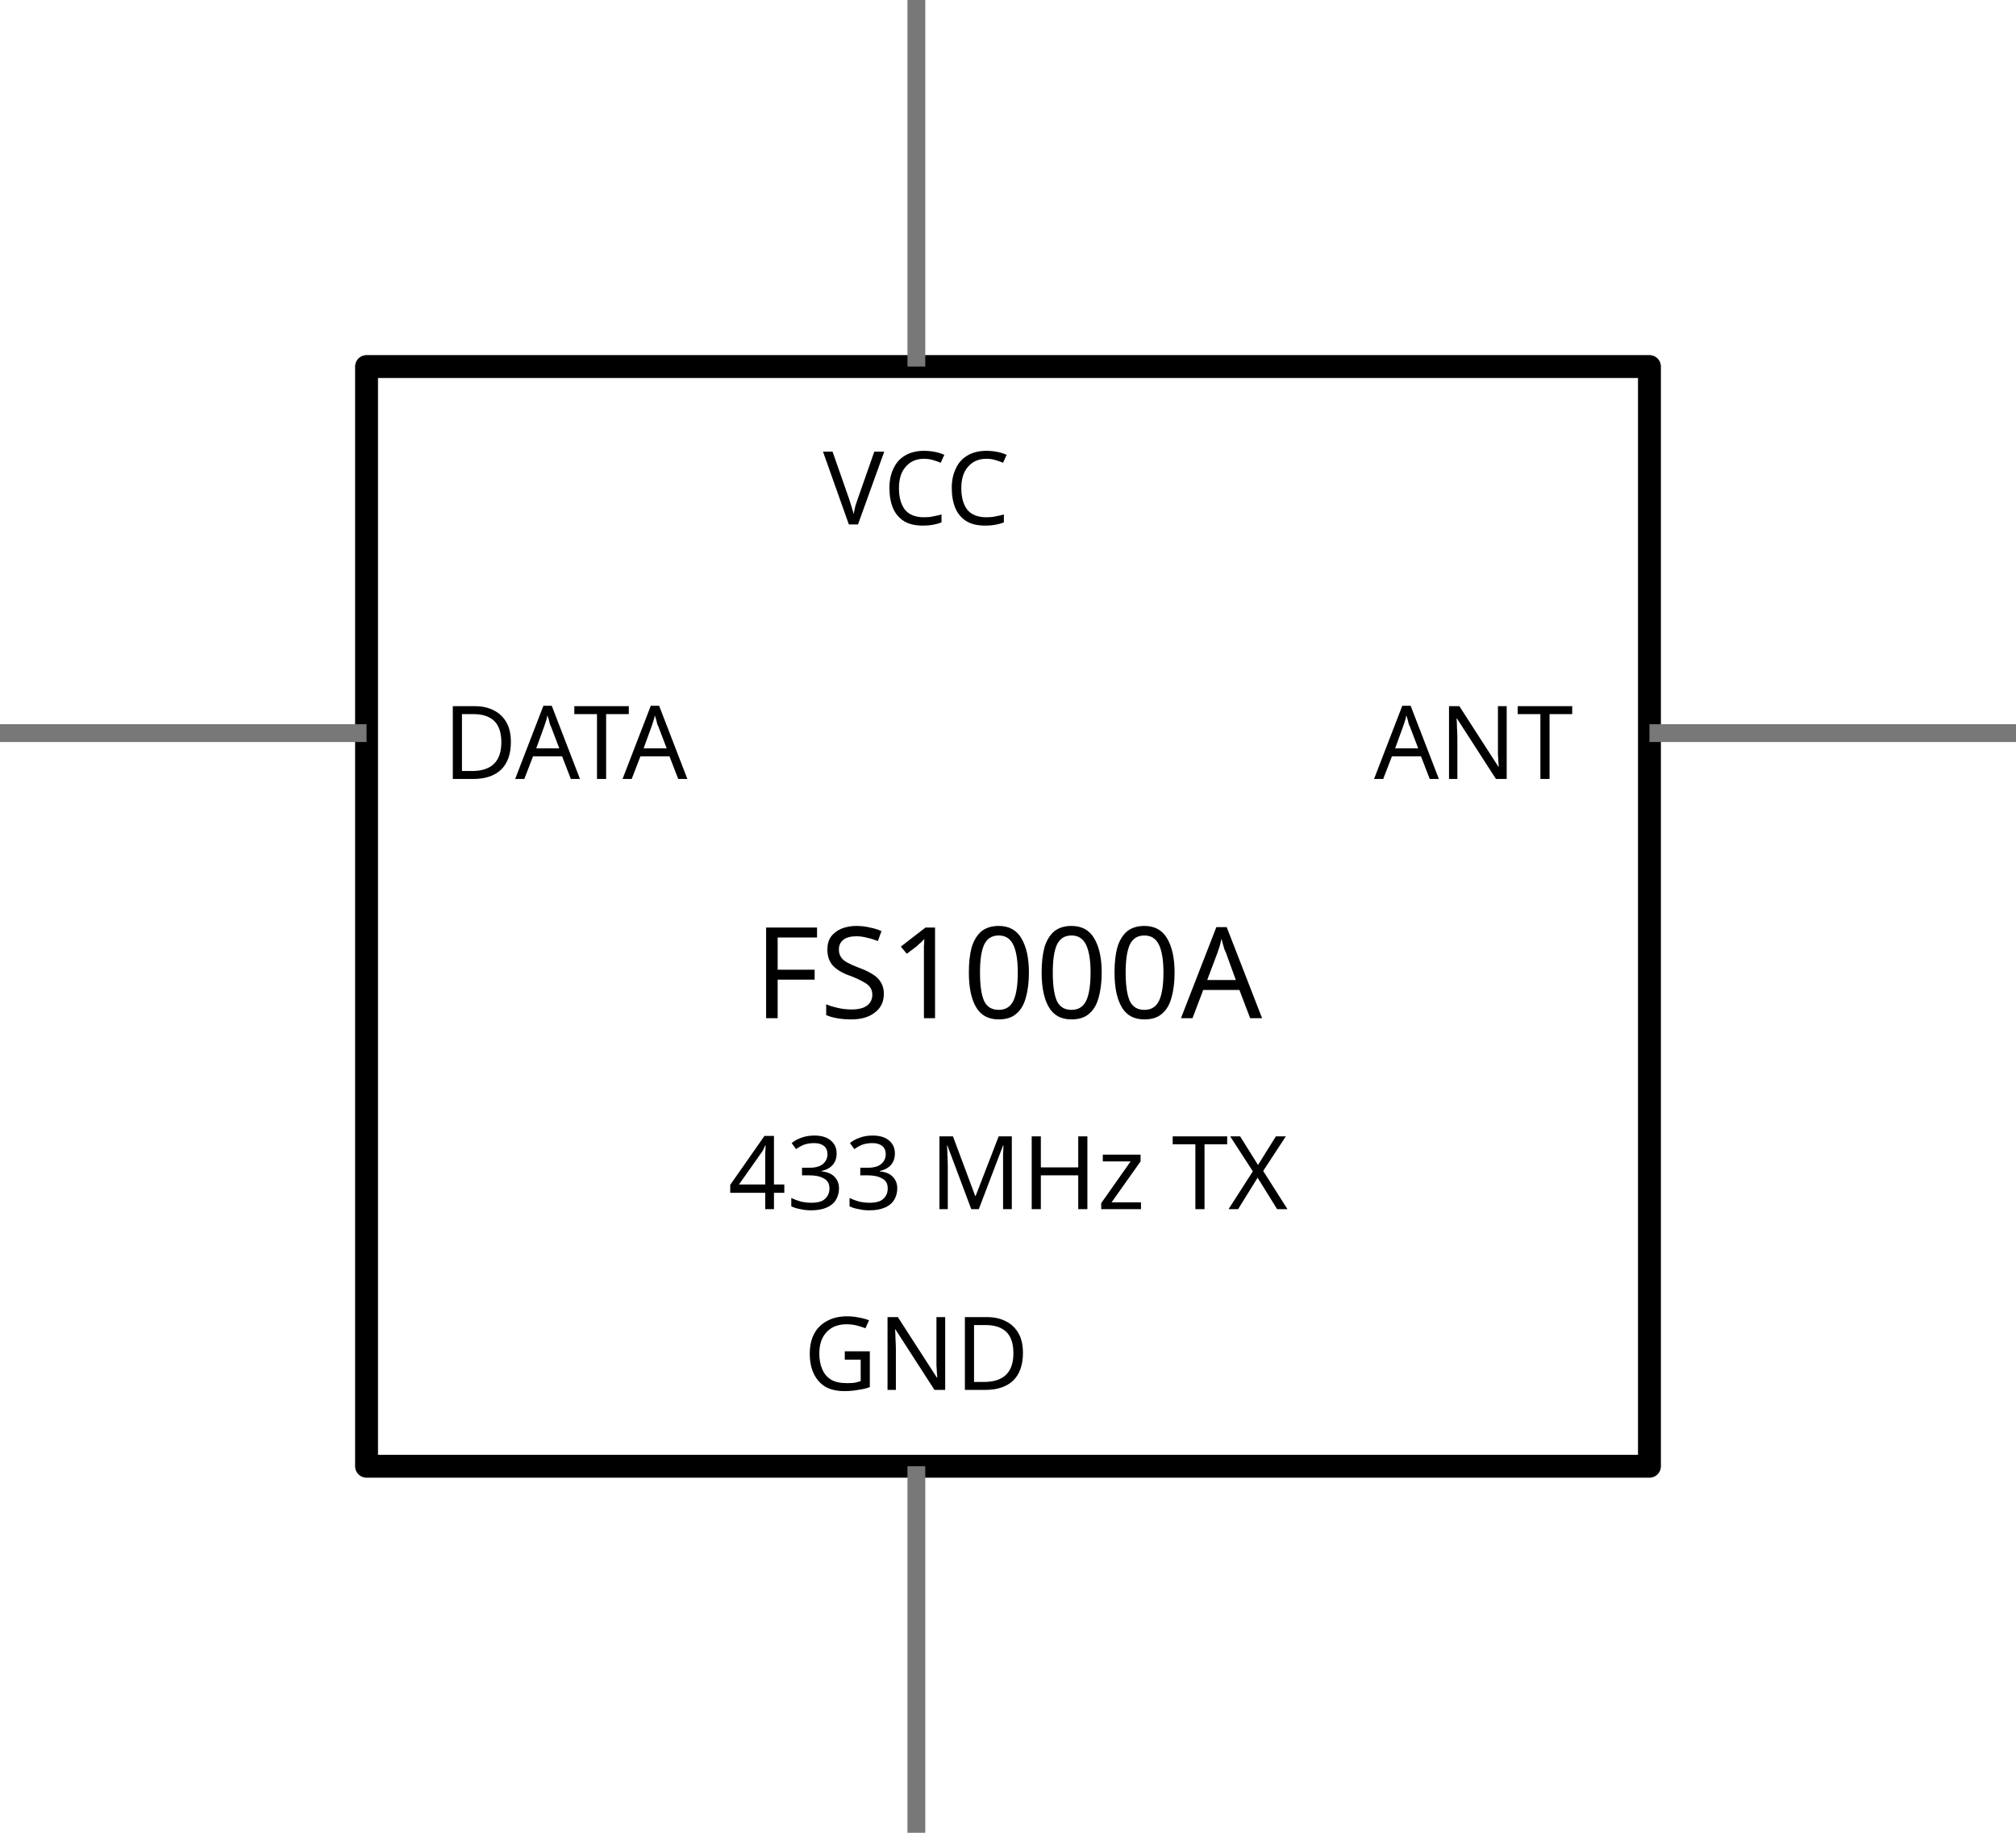
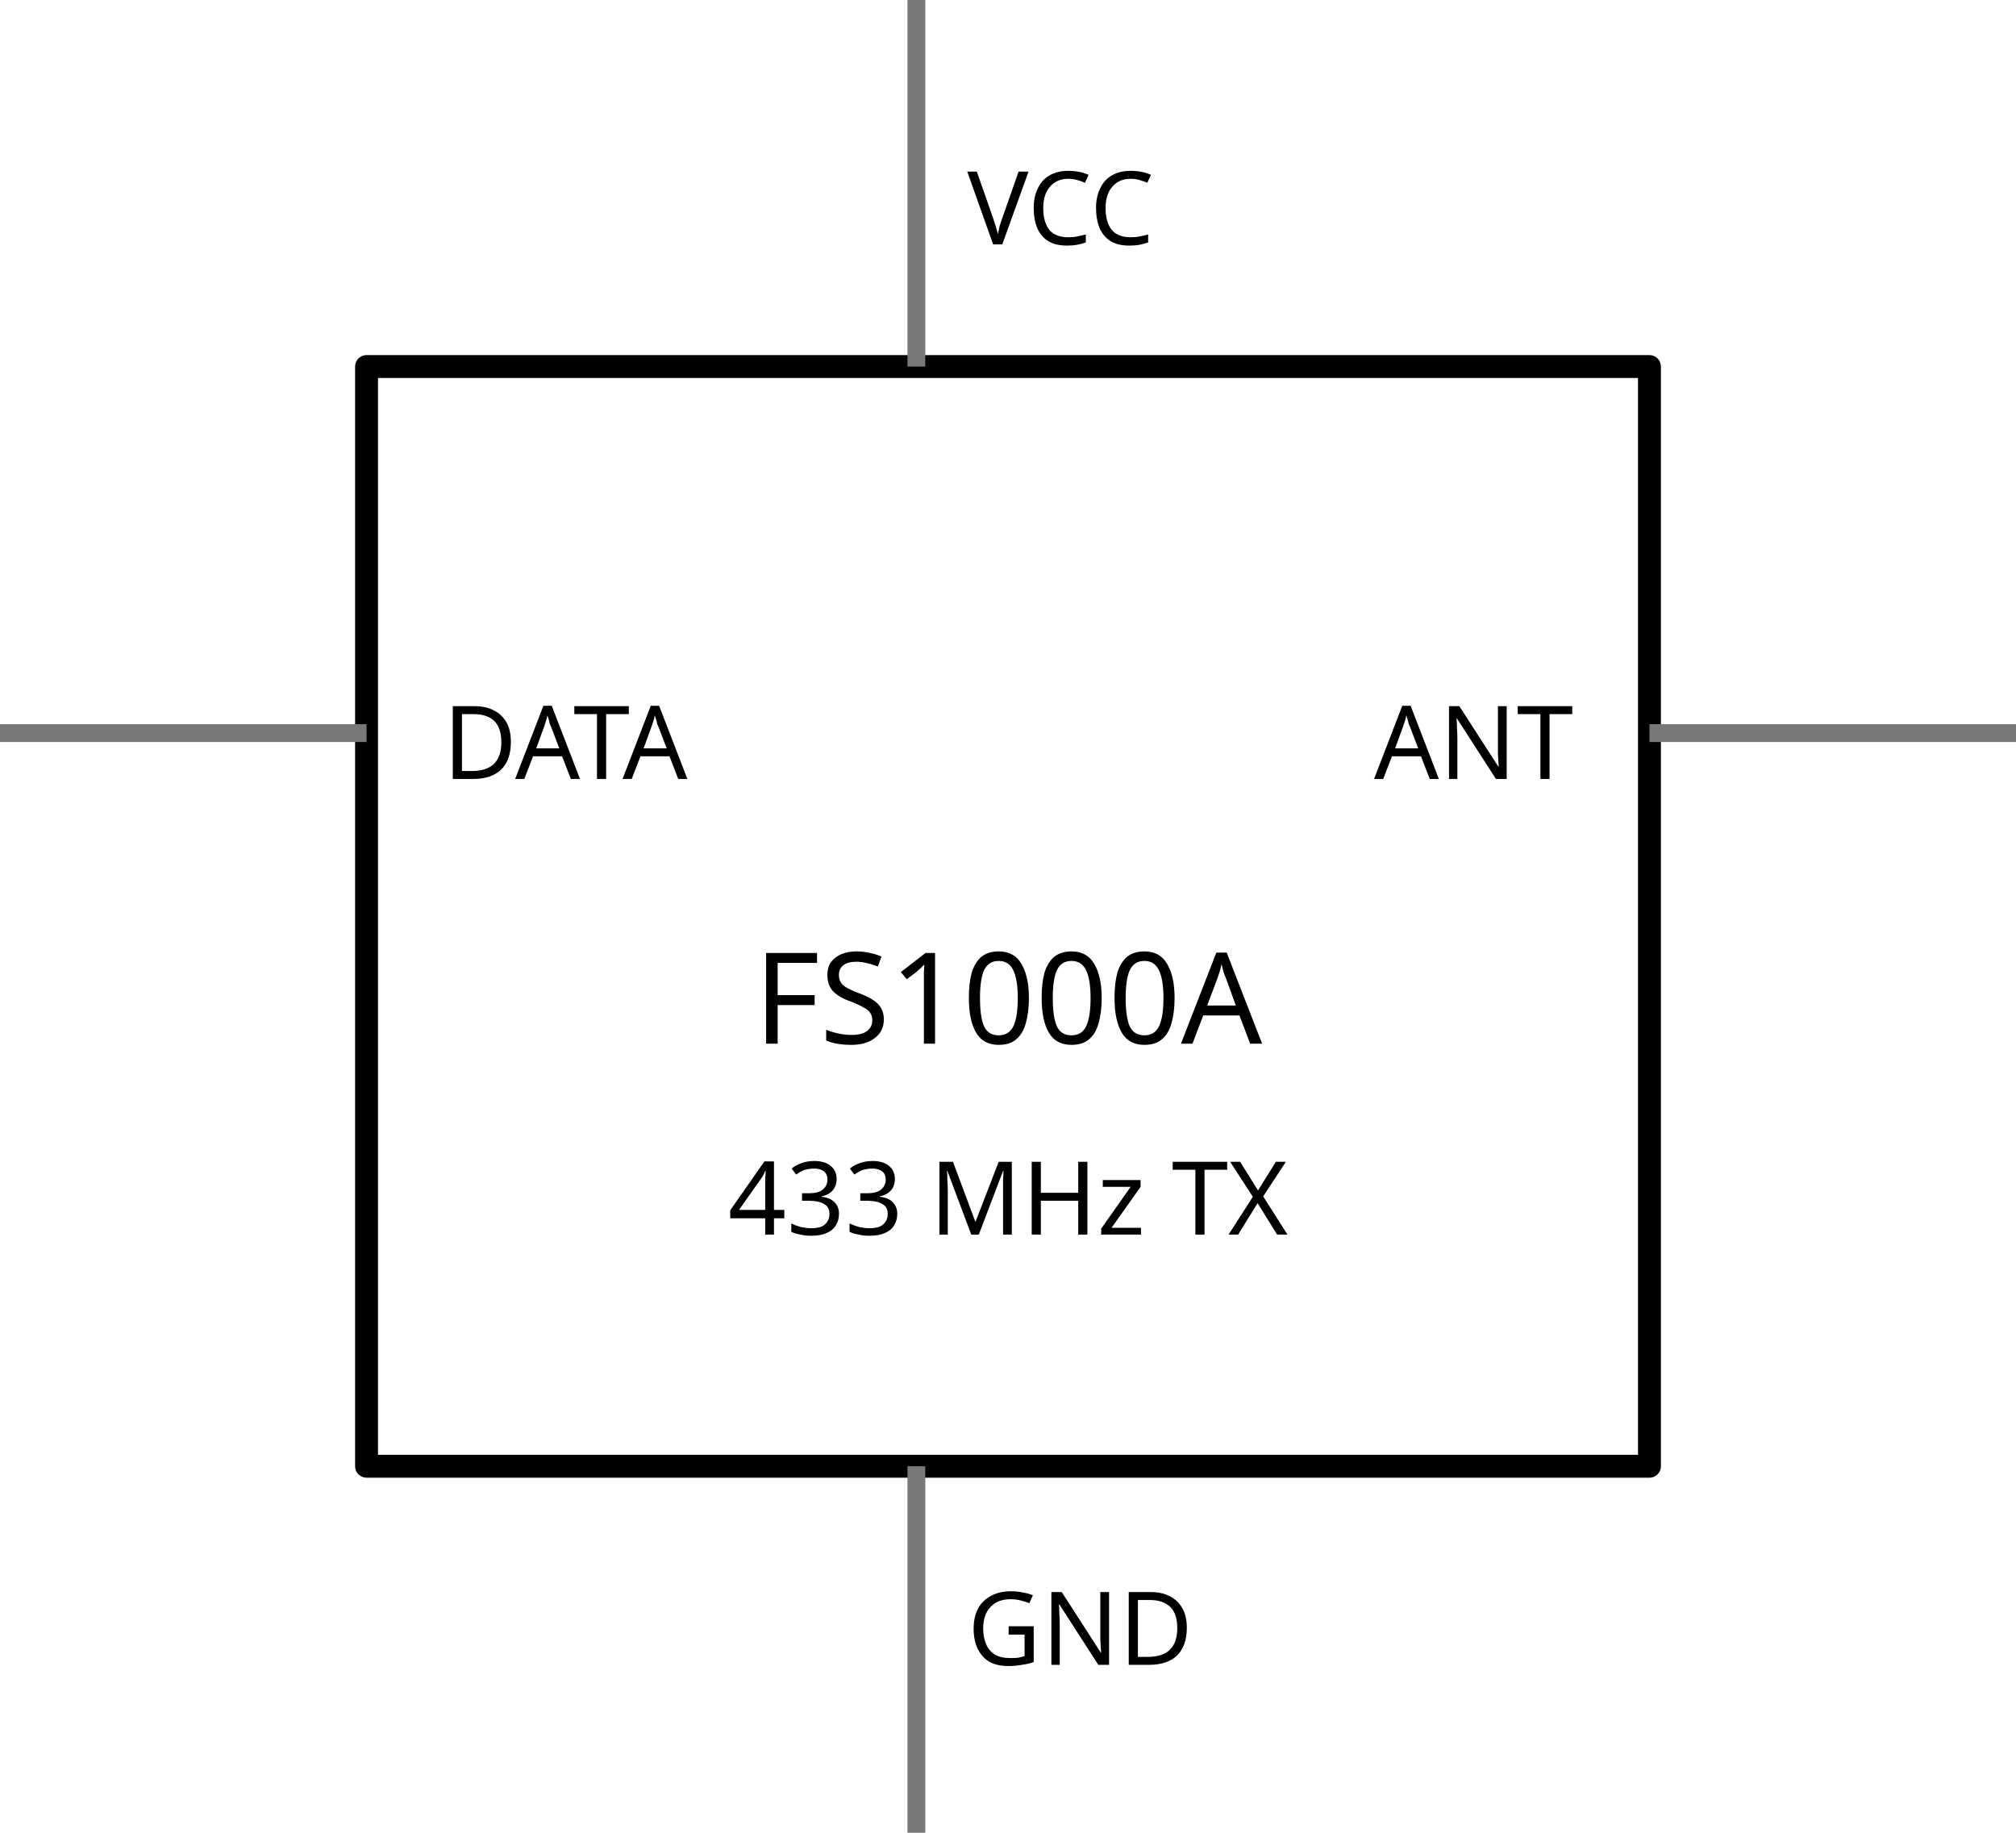
<svg xmlns="http://www.w3.org/2000/svg" version="1.1" width="1.1in" height="1.0in" viewBox="0 0 79.2 72">
  <g id="schematic">
    <rect x="14.4" y="14.4" width="50.4" height="43.2" fill="none" stroke="#000000" stroke-width="0.9" stroke-linecap="round" stroke-linejoin="round" />
    <rect id="connector0pin" connectorName="DATA" x="0" y="28.45" width="14.4" height="0.7" fill="#787878" stroke="none" />
    <rect id="connector1pin" connectorName="VCC" x="35.65" y="0" width="0.7" height="14.4" fill="#787878" stroke="none" />
    <rect id="connector2pin" connectorName="GND" x="35.65" y="57.6" width="0.7" height="14.4" fill="#787878" stroke="none" />
    <rect id="connector3pin" connectorName="ANT" x="64.8" y="28.45" width="14.4" height="0.7" fill="#787878" stroke="none" />
    <text x="17.4" y="30.6" font-family="Noto Sans" font-size="4" fill="#000000" text-anchor="start">DATA</text>
    <text x="61.8" y="30.6" font-family="Noto Sans" font-size="4" fill="#000000" text-anchor="end">ANT</text>
-     <text x="36.0" y="20.6" font-family="Noto Sans" font-size="4" fill="#000000" text-anchor="middle">VCC</text>
-     <text x="36.0" y="54.6" font-family="Noto Sans" font-size="4" fill="#000000" text-anchor="middle">GND</text>
-     <text x="39.6" y="40.0" font-family="Noto Sans" font-size="5" fill="#000000" text-anchor="middle">FS1000A</text>
-     <text x="39.6" y="47.5" font-family="Noto Sans" font-size="4" fill="#000000" text-anchor="middle">433 MHz TX</text>
+     <text x="38.0" y="9.6" font-family="Noto Sans" font-size="4" fill="#000000" text-anchor="start">VCC</text>
+     <text x="38.0" y="65.4" font-family="Noto Sans" font-size="4" fill="#000000" text-anchor="start">GND</text>
+     <text x="39.6" y="41.0" font-family="Noto Sans" font-size="5" fill="#000000" text-anchor="middle">FS1000A</text>
+     <text x="39.6" y="48.5" font-family="Noto Sans" font-size="4" fill="#000000" text-anchor="middle">433 MHz TX</text>
  </g>
</svg>
